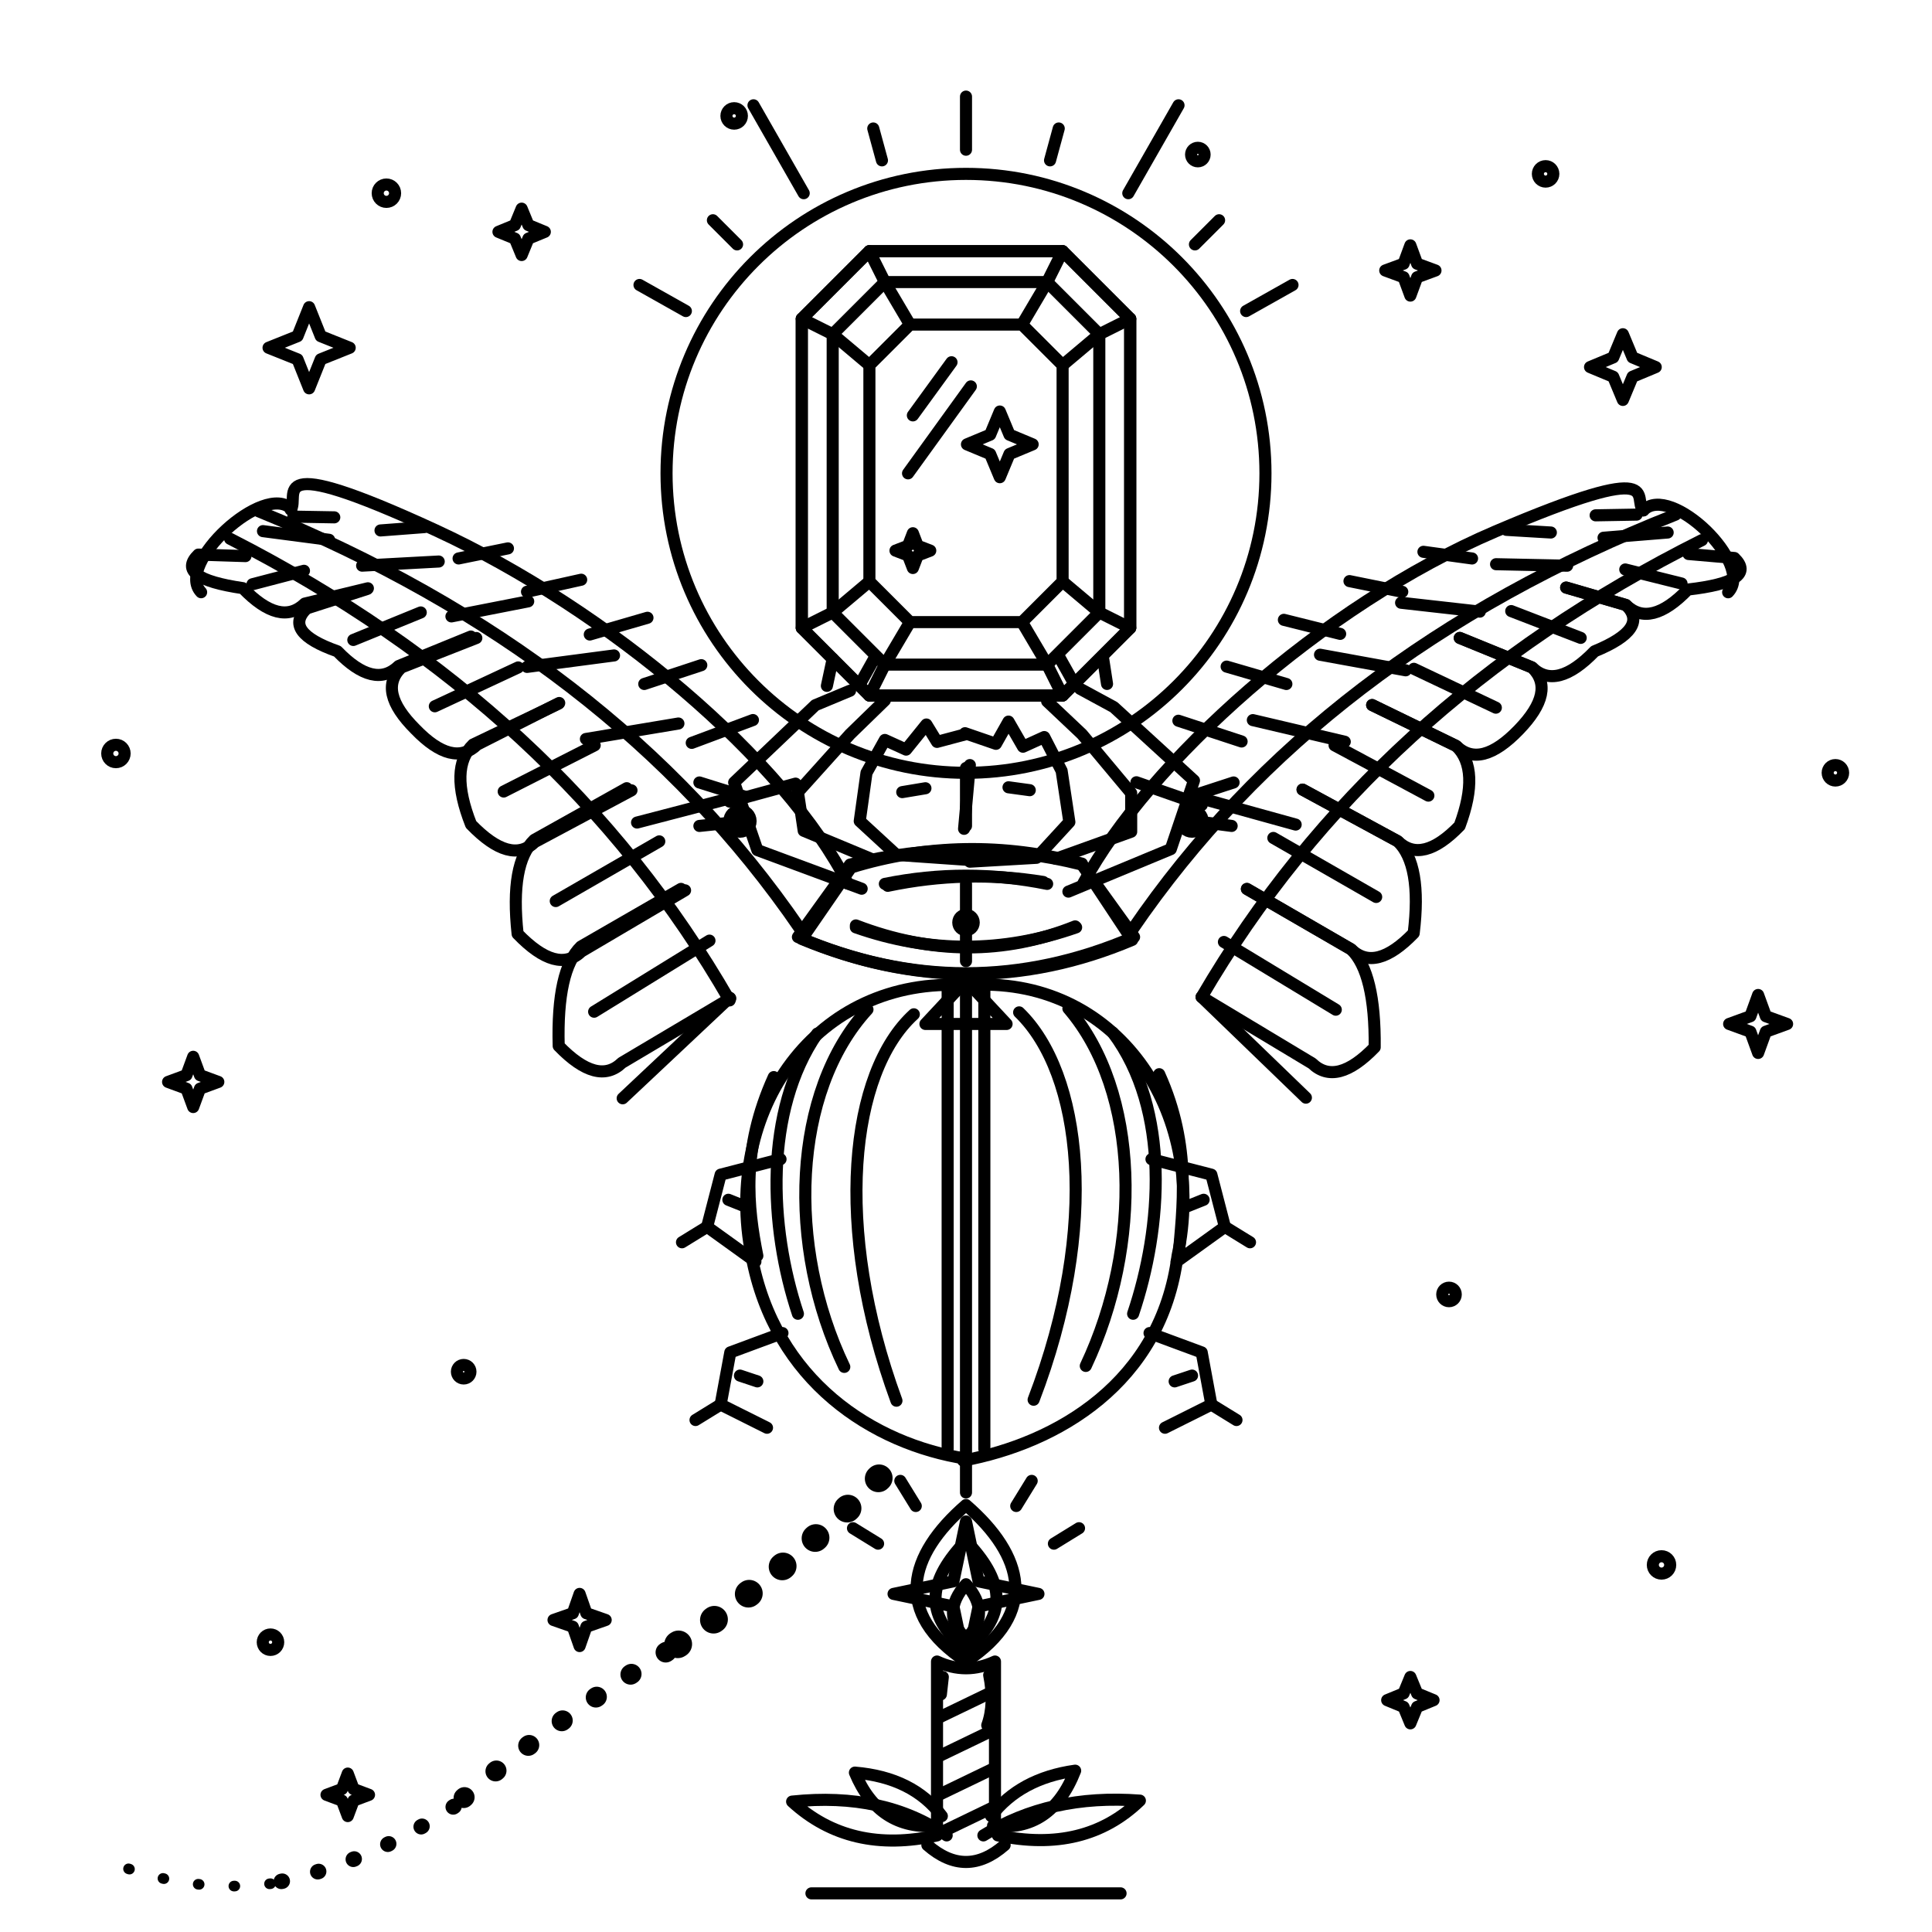
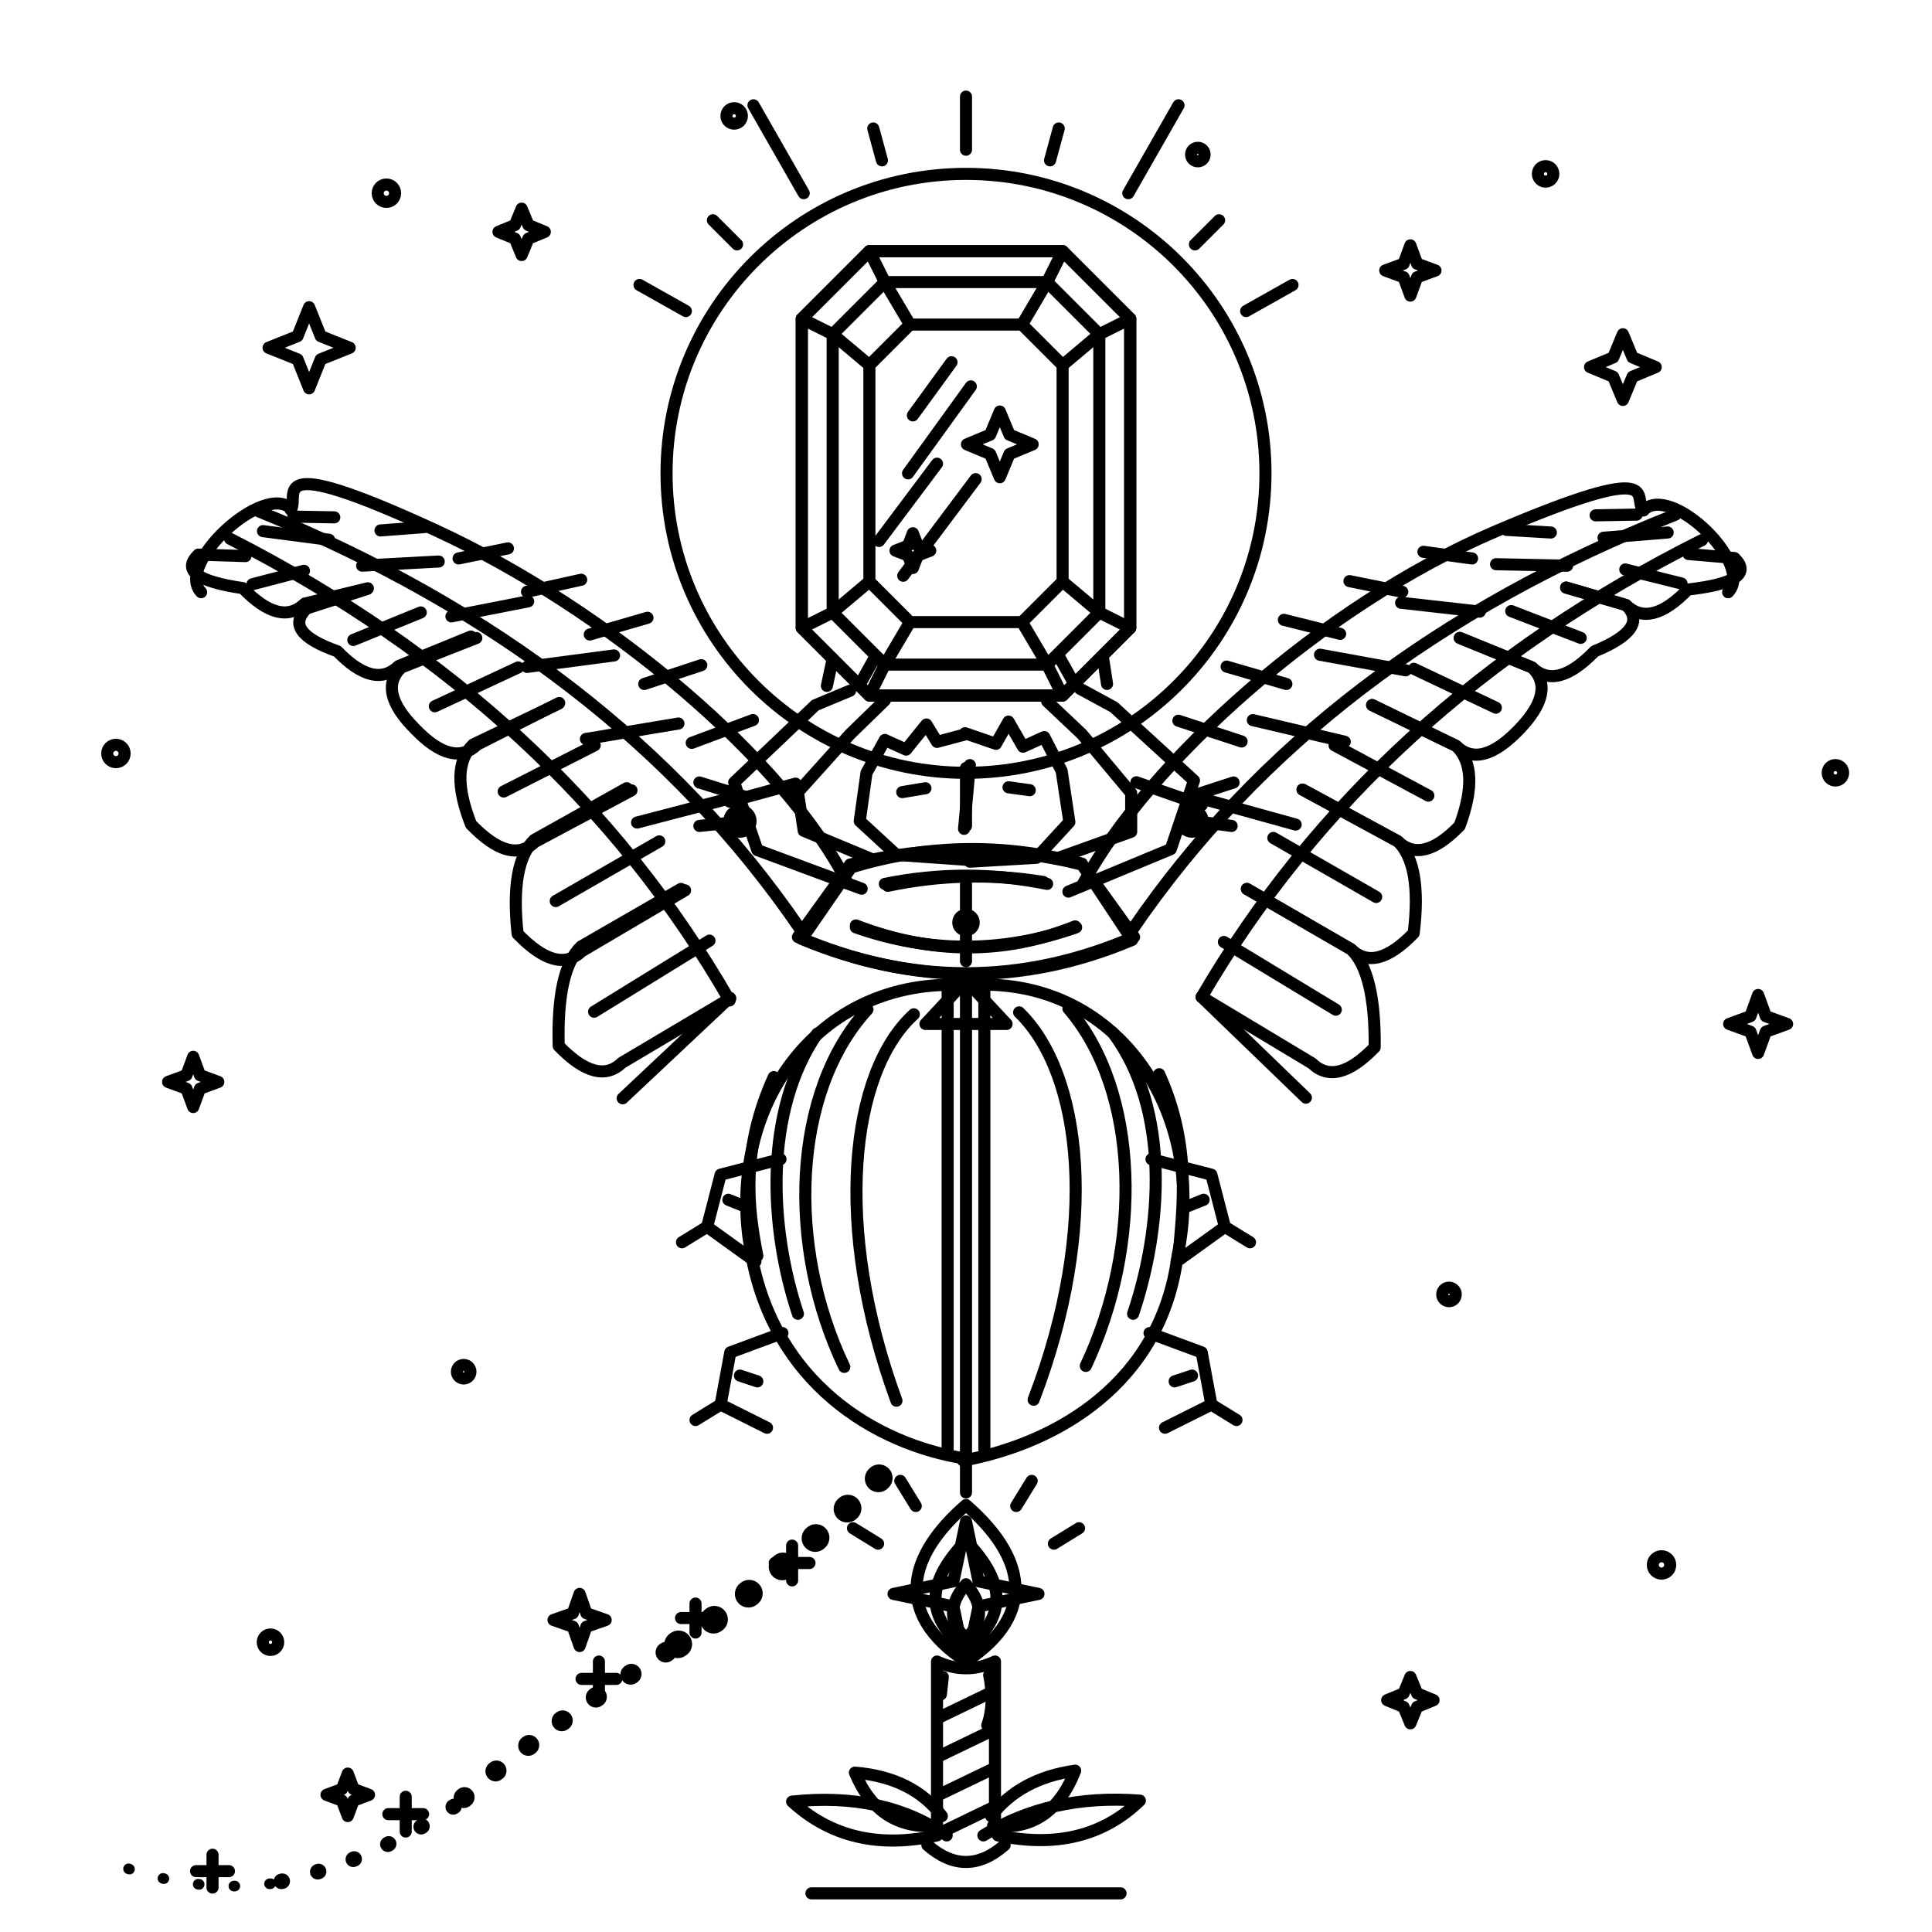
<svg xmlns="http://www.w3.org/2000/svg" viewBox="0 0 200 200" fill="none" stroke="currentColor" stroke-width="1.25" stroke-linecap="round" stroke-linejoin="round">
  <g transform="translate(0 -7)">
    <g class="lv-pulse">
      <circle pathLength="1" class="fine soft" cx="100" cy="56" r="31" />
      <path pathLength="1" class="fine" d="M71 39.2L66.2 36.5" />
      <path pathLength="1" class="fine" d="M76.3 32.3L73.8 29.8" />
      <path pathLength="1" d="M83.2 27L78 17.9" />
      <path pathLength="1" class="fine" d="M91.3 23.6L90.4 20.3" />
      <path pathLength="1" class="fine" d="M100 22.5L100 17" />
      <path pathLength="1" class="fine" d="M108.7 23.6L109.6 20.3" />
      <path pathLength="1" d="M116.8 27L122 17.9" />
      <path pathLength="1" class="fine" d="M123.7 32.3L126.2 29.8" />
      <path pathLength="1" class="fine" d="M129 39.2L133.8 36.5" />
    </g>
    <g class="gx-i12-wr">
      <g transform="rotate(-46 119 105)">
        <g class="lv-i12-flapr">
-           <path pathLength="1" d="M119 95.5C132.6 91.7 156.8 93.3 174.8 100.9S187 108.7 187 110.4" />
-           <path pathLength="1" d="M187 110.4C191 110.4 191 122.6 187 122.6" />
-           <path pathLength="1" class="fine" d="M119 102.5Q153 96.7 189 113.1" />
-           <path pathLength="1" class="fine" d="M119 112.5Q153 104.2 189 116.9" />
-           <path pathLength="1" class="fine" d="M130.3 92.2L133.3 98.7" />
-           <path pathLength="1" class="fine" d="M137.9 90.9L140.9 97.1" />
-           <path pathLength="1" class="fine" d="M145.4 90.6L148.4 96.3" />
-           <path pathLength="1" class="fine" d="M153 91.5L156 96.7" />
-           <path pathLength="1" class="fine" d="M160.6 93.6L163.6 98.3" />
-           <path pathLength="1" class="fine" d="M168.1 97L171.1 101.1" />
-           <path pathLength="1" class="fine" d="M175.7 101.6L178.7 105.1" />
-           <path pathLength="1" class="fine" d="M183.2 107.2L186.2 110.2" />
-           <path pathLength="1" class="fine" d="M133.6 97.9L138.6 107.1" />
-           <path pathLength="1" class="fine" d="M143.3 96.4L148.3 104.8" />
-           <path pathLength="1" class="fine" d="M153 96.7L158 104.2" />
-           <path pathLength="1" class="fine" d="M162.7 99L167.7 105.5" />
-           <path pathLength="1" class="fine" d="M172.4 103.3L177.4 108.7" />
-           <path pathLength="1" class="fine" d="M182.1 109.4L187.1 113.8" />
-           <path pathLength="1" d="M119 112.5L119 127.5" />
-           <path pathLength="1" d="M119 112.5L122 125.5Q122 129 127.7 129Q133.3 123.7 133.3 120.2L130.3 108.1" />
-           <path pathLength="1" class="fine" d="M124.7 110.2L127.7 123.4" />
-           <path pathLength="1" d="M130.3 108.1L133.3 120.2Q133.3 123.7 139 123.7Q144.7 119.4 144.7 115.9L141.7 105.1" />
-           <path pathLength="1" class="fine" d="M136 106.4L139 118.3" />
-           <path pathLength="1" d="M141.7 105.1L144.7 115.9Q144.7 119.4 150.3 119.4Q156 116.9 156 113.4L153 104.2" />
-           <path pathLength="1" class="fine" d="M147.3 104.3L150.3 114.9" />
-           <path pathLength="1" d="M153 104.2L156 113.4Q156 116.9 161.7 116.9Q167.3 116.9 167.3 113.4L164.3 105.9" />
-           <path pathLength="1" class="fine" d="M158.7 104.7L161.7 113.6" />
-           <path pathLength="1" d="M164.3 105.9L167.3 113.4Q167.3 116.9 173 116.9Q178.7 119.4 178.7 115.9L175.7 110.2" />
-           <path pathLength="1" class="fine" d="M170 107.8L173 114.9" />
-           <path pathLength="1" d="M175.7 110.2L178.7 115.9Q178.7 119.4 184.3 119.4Q190 124.1 190 120.6L187 116.9" />
-           <path pathLength="1" class="fine" d="M181.3 113.3L184.3 118.5" />
+           <g class="tp-i12-wr">
+             <path pathLength="1" d="M119 95.5C132.6 91.7 156.8 93.3 174.8 100.9S187 108.7 187 110.4" />
+             <path pathLength="1" d="M187 110.4C191 110.4 191 122.6 187 122.6" />
+             <path pathLength="1" class="fine" d="M119 102.5Q153 96.7 189 113.1" />
+             <path pathLength="1" class="fine" d="M119 112.5Q153 104.2 189 116.9" />
+             <path pathLength="1" class="fine" d="M130.3 92.2L133.3 98.7" />
+             <path pathLength="1" class="fine" d="M137.9 90.9L140.9 97.1" />
+             <path pathLength="1" class="fine" d="M145.4 90.6L148.4 96.3" />
+             <path pathLength="1" class="fine" d="M153 91.5L156 96.7" />
+             <path pathLength="1" class="fine" d="M160.6 93.6L163.6 98.3" />
+             <path pathLength="1" class="fine" d="M168.1 97L171.1 101.1" />
+             <path pathLength="1" class="fine" d="M175.7 101.6L178.7 105.1" />
+             <path pathLength="1" class="fine" d="M183.2 107.2L186.2 110.2" />
+             <path pathLength="1" class="fine" d="M133.6 97.9L138.6 107.1" />
+             <path pathLength="1" class="fine" d="M143.3 96.4L148.3 104.8" />
+             <path pathLength="1" class="fine" d="M153 96.7L158 104.2" />
+             <path pathLength="1" class="fine" d="M162.7 99L167.7 105.5" />
+             <path pathLength="1" class="fine" d="M172.4 103.3L177.4 108.7" />
+             <path pathLength="1" class="fine" d="M182.1 109.4L187.1 113.8" />
+             <path pathLength="1" d="M119 112.5L119 127.5" />
+             <path pathLength="1" d="M119 112.5L122 125.5Q122 129 127.7 129Q133.3 123.7 133.3 120.2L130.3 108.1" />
+             <path pathLength="1" class="fine" d="M124.7 110.2L127.7 123.4" />
+             <path pathLength="1" d="M130.3 108.1L133.3 120.2Q133.3 123.7 139 123.7Q144.7 119.4 144.7 115.9L141.7 105.1" />
+             <path pathLength="1" class="fine" d="M136 106.4L139 118.3" />
+             <path pathLength="1" d="M141.7 105.1L144.7 115.9Q144.7 119.4 150.3 119.4Q156 116.9 156 113.4L153 104.2" />
+             <path pathLength="1" class="fine" d="M147.3 104.3L150.3 114.9" />
+             <path pathLength="1" d="M153 104.2L156 113.4Q156 116.9 161.7 116.9Q167.3 116.9 167.3 113.4L164.3 105.9" />
+             <path pathLength="1" class="fine" d="M158.7 104.7L161.7 113.6" />
+             <path pathLength="1" d="M164.3 105.9L167.3 113.4Q167.3 116.9 173 116.9Q178.7 119.4 178.7 115.9L175.7 110.2" />
+             <path pathLength="1" class="fine" d="M170 107.8L173 114.9" />
+             <path pathLength="1" d="M175.7 110.2L178.7 115.9Q178.7 119.4 184.3 119.4Q190 124.1 190 120.6L187 116.9" />
+             <path pathLength="1" class="fine" d="M181.3 113.3L184.3 118.5" />
+           </g>
        </g>
      </g>
    </g>
    <g class="gx-i12-wl">
      <g transform="rotate(46 81 105)">
        <g class="lv-i12-flapl">
-           <path pathLength="1" d="M81 95.6C67.4 91.4 43.5 93.7 25 100.9S12.8 108.5 13.1 110.2" />
-           <path pathLength="1" d="M13.1 110.1C9.1 110.1 8.8 122.8 12.8 122.8" />
-           <path pathLength="1" class="fine" d="M80.9 102.4Q47.1 96.7 10.9 112.7" />
-           <path pathLength="1" class="fine" d="M81.2 112.8Q47.3 104.3 10.9 116.8" />
-           <path pathLength="1" class="fine" d="M69.8 92.3L66.4 98.5" />
-           <path pathLength="1" class="fine" d="M62 90.9L59.3 97.1" />
-           <path pathLength="1" class="fine" d="M54.2 90.8L51.5 96.4" />
-           <path pathLength="1" class="fine" d="M46.8 91.4L43.9 96.9" />
-           <path pathLength="1" class="fine" d="M39.2 93.6L36.2 98.5" />
-           <path pathLength="1" class="fine" d="M31.6 96.8L28.8 101.2" />
-           <path pathLength="1" class="fine" d="M24 101.5L21.1 105" />
-           <path pathLength="1" class="fine" d="M16.8 107.5L13.8 110.5" />
-           <path pathLength="1" class="fine" d="M66.2 98.2L61.3 106.9" />
-           <path pathLength="1" class="fine" d="M56.9 96.7L51.4 104.7" />
-           <path pathLength="1" class="fine" d="M47.2 96.6L41.8 103.9" />
-           <path pathLength="1" class="fine" d="M37 99.1L32.6 105.9" />
-           <path pathLength="1" class="fine" d="M27.6 102.9L22.4 108.9" />
-           <path pathLength="1" class="fine" d="M18.1 109.5L12.7 113.8" />
-           <path pathLength="1" d="M81 112.6L80.8 127.8" />
-           <path pathLength="1" d="M81.1 112.6L78.1 125.3Q78.1 128.8 72.3 128.8Q66.5 123.5 66.5 120L69.4 108.4" />
-           <path pathLength="1" class="fine" d="M75.3 110L72.3 123.7" />
-           <path pathLength="1" d="M69.8 108.2L66.9 120.3Q66.9 123.8 61 123.8Q55.2 119.3 55.2 115.8L58 105.2" />
-           <path pathLength="1" class="fine" d="M64.3 106.6L61.3 118.6" />
-           <path pathLength="1" d="M58.5 105L55.4 115.9Q55.4 119.4 49.5 119.4Q43.7 117 43.7 113.5L46.8 104.2" />
-           <path pathLength="1" class="fine" d="M52.5 104.5L49.4 114.6" />
-           <path pathLength="1" d="M46.8 104.1L44 113.2Q44 116.7 38.4 116.7Q32.8 116.8 32.8 113.3L36 105.6" />
-           <path pathLength="1" class="fine" d="M41.2 104.6L38.1 113.6" />
-           <path pathLength="1" d="M35.5 105.9L32.5 113.4Q32.5 116.9 27 116.9Q21.6 119.6 21.6 116.1L24.5 110.2" />
-           <path pathLength="1" class="fine" d="M30.1 107.9L27.3 114.9" />
-           <path pathLength="1" d="M24.5 110.1L21.1 115.9Q21.1 119.4 15.5 119.4Q9.8 123.8 9.8 120.3L13.3 116.9" />
-           <path pathLength="1" class="fine" d="M18.6 113.6L15.9 118.4" />
+           <g class="tp-i12-wl">
+             <path pathLength="1" d="M81 95.6C67.4 91.4 43.5 93.7 25 100.9S12.8 108.5 13.1 110.2" />
+             <path pathLength="1" d="M13.1 110.1C9.1 110.1 8.8 122.8 12.8 122.8" />
+             <path pathLength="1" class="fine" d="M80.9 102.4Q47.1 96.7 10.9 112.7" />
+             <path pathLength="1" class="fine" d="M81.2 112.8Q47.3 104.3 10.9 116.8" />
+             <path pathLength="1" class="fine" d="M69.8 92.3L66.4 98.5" />
+             <path pathLength="1" class="fine" d="M62 90.9L59.3 97.1" />
+             <path pathLength="1" class="fine" d="M54.2 90.8L51.5 96.4" />
+             <path pathLength="1" class="fine" d="M46.8 91.4L43.9 96.9" />
+             <path pathLength="1" class="fine" d="M39.2 93.6L36.2 98.5" />
+             <path pathLength="1" class="fine" d="M31.6 96.8L28.8 101.2" />
+             <path pathLength="1" class="fine" d="M24 101.5L21.1 105" />
+             <path pathLength="1" class="fine" d="M16.8 107.5L13.8 110.5" />
+             <path pathLength="1" class="fine" d="M66.2 98.2L61.3 106.9" />
+             <path pathLength="1" class="fine" d="M56.9 96.7L51.4 104.7" />
+             <path pathLength="1" class="fine" d="M47.2 96.6L41.8 103.9" />
+             <path pathLength="1" class="fine" d="M37 99.1L32.6 105.9" />
+             <path pathLength="1" class="fine" d="M27.6 102.9L22.4 108.9" />
+             <path pathLength="1" class="fine" d="M18.1 109.5L12.7 113.8" />
+             <path pathLength="1" d="M81 112.6L80.8 127.8" />
+             <path pathLength="1" d="M81.1 112.6L78.1 125.3Q78.1 128.8 72.3 128.8Q66.5 123.5 66.5 120L69.4 108.4" />
+             <path pathLength="1" class="fine" d="M75.3 110L72.3 123.7" />
+             <path pathLength="1" d="M69.8 108.2L66.9 120.3Q66.9 123.8 61 123.8Q55.2 119.3 55.2 115.8L58 105.2" />
+             <path pathLength="1" class="fine" d="M64.3 106.6L61.3 118.6" />
+             <path pathLength="1" d="M58.5 105L55.4 115.9Q55.4 119.4 49.5 119.4Q43.7 117 43.7 113.5L46.8 104.2" />
+             <path pathLength="1" class="fine" d="M52.5 104.5L49.4 114.6" />
+             <path pathLength="1" d="M46.8 104.1L44 113.2Q44 116.7 38.4 116.7Q32.8 116.8 32.8 113.3L36 105.6" />
+             <path pathLength="1" class="fine" d="M41.2 104.6L38.1 113.6" />
+             <path pathLength="1" d="M35.5 105.9L32.5 113.4Q32.5 116.9 27 116.9Q21.6 119.6 21.6 116.1L24.5 110.2" />
+             <path pathLength="1" class="fine" d="M30.1 107.9L27.3 114.9" />
+             <path pathLength="1" d="M24.5 110.1L21.1 115.9Q21.1 119.4 15.5 119.4Q9.8 123.8 9.8 120.3L13.3 116.9" />
+             <path pathLength="1" class="fine" d="M18.6 113.6L15.9 118.4" />
+           </g>
        </g>
      </g>
    </g>
    <path pathLength="1" d="M80.8 127L74.6 128.6 73.2 134L78.2 137.6" />
    <path pathLength="1" d="M119.2 127L125.4 128.6 126.8 134L121.8 137.6" />
    <path pathLength="1" class="fine" d="M73.2 134L70.6 135.6M75.4 131.2L77.4 132" />
    <path pathLength="1" class="fine" d="M126.8 134L129.4 135.6M124.6 131.2L122.6 132" />
    <path pathLength="1" d="M81 145L75.6 147L74.6 152.4L79.4 154.8" />
    <path pathLength="1" d="M119 145L124.4 147L125.4 152.4L120.6 154.8" />
    <path pathLength="1" class="fine" d="M74.6 152.4L72 154M76.6 149.4L78.4 150" />
    <path pathLength="1" class="fine" d="M125.4 152.4L128 154M123.4 149.4L121.6 150" />
    <path pathLength="1" d="M89.2 99L78.4 95 76 88 84.4 80L88 78.5" />
    <path pathLength="1" d="M110.6 99.3L121.2 94.9 123.6 87.8 115.3 80.2L111.8 78.3" />
    <path pathLength="1" d="M90.4 96L83.2 93 82.6 89 88 83L91.6 79.5" />
    <path pathLength="1" d="M109.3 95.9L117.1 93.1 117.1 89.1 112 83L108.4 79.6" />
    <path pathLength="1" class="fine" d="M77.2 89.5L72.4 88M77.2 92L72.4 92.5" />
    <path pathLength="1" class="fine" d="M123.1 89.5L127.7 88M122.9 91.9L127.5 92.5" />
    <path pathLength="1" class="fine" d="M85.6 78L86.2 75.2M89.2 77.5L90.6 75" />
    <path pathLength="1" class="fine" d="M114.6 77.8L114.2 75.2M111.1 77.6L109.7 75.1" />
    <circle pathLength="1" class="fine" cx="76.6" cy="92" r="1.1" />
    <circle pathLength="1" class="fine" cx="123.4" cy="92" r="1.1" />
    <path pathLength="1" d="M100 83L97 83.8 95.9 82L93.8 84.6L91.6 83.6 89.7 87 89 92L92.8 95.5 100 96" />
    <path pathLength="1" d="M99.9 82.9L103.1 84 104.4 81.7L105.9 84.3L108.1 83.3 109.9 86.8 110.7 92.1L107.3 95.8 100.4 96.2" />
    <path pathLength="1" class="fine" d="M100 86.5L100 92.5" />
    <path pathLength="1" class="fine" d="M100.4 86.2L99.8 92.8" />
    <path pathLength="1" class="fine" d="M93.4 89L95.8 88.6" />
    <path pathLength="1" class="fine" d="M106.6 88.8L104.4 88.5" />
    <path pathLength="1" d="M88 96.5Q100 93.5 112 96.5L117.4 104Q100 111.5 82.6 104L88 96.5" />
    <path pathLength="1" d="M112 96.4Q99.8 93.2 88.1 96.8L83 104.2Q100.4 111.4 117.2 104.3L112.1 96.6" />
    <path pathLength="1" class="fine" d="M91.6 98.5Q100 96.8 108.4 98.5M88.6 103Q100 107 111.4 103" />
    <path pathLength="1" class="fine" d="M108 98.3Q100 97 91.9 98.7M111.3 102.9Q100.3 107.3 88.6 102.8" />
    <path pathLength="1" class="fine" d="M100 98.5L100 106.5" />
    <path pathLength="1" d="M100 109C84.4 108 74.8 122 77.8 137C80.2 150 90.4 156.5 100 158" />
    <path pathLength="1" d="M100.1 109C115.5 107.8 125.1 122.1 121.9 137C120.2 150.2 109.4 156.4 99.7 158.2" />
    <path pathLength="1" d="M100 108L100 158" />
    <path pathLength="1" class="fine" d="M98.1 109L98.1 157" />
    <path pathLength="1" class="fine" d="M101.9 109L101.9 157" />
    <path pathLength="1" class="fine" d="M94.6 112C88 118 86.2 134 92.8 152" />
    <path pathLength="1" class="fine" d="M105.5 111.8C112 118.1 113.9 133.9 107 151.9" />
    <path pathLength="1" class="fine" d="M89.8 111.5C82 120 81.4 136 87.4 148.5" />
    <path pathLength="1" class="fine" d="M110.6 111.4C118 120 118.3 135.9 112.4 148.4" />
    <path pathLength="1" class="fine" d="M84.6 114C79.1 122 79.6 134 82.6 143" />
    <path pathLength="1" class="fine" d="M115.2 113.9C121.2 121.9 120.3 134.1 117.3 143" />
    <path pathLength="1" class="fine soft" d="M80.1 118.5C76.7 126 77.4 132 78.4 137" />
    <path pathLength="1" class="fine soft" d="M120 118.2C123.4 125.7 122.4 132.2 122 137.1" />
    <path pathLength="1" d="M100 108.5L95.8 113L104.2 113Z" />
    <circle pathLength="1" class="fine" cx="100" cy="102.5" r="0.8" />
    <path pathLength="1" class="fill-emerald" d="M90 33L110 33L117 40L117 72L110 79L90 79L83 72L83 40Z" />
    <path pathLength="1" class="emerald" d="M90 33L110 33L117 40L117 72L110 79L90 79L83 72L83 40Z" />
    <path pathLength="1" class="emerald fine" d="M91.6 36.2L108.4 36.2L113.8 41.6L113.8 70.4L108.4 75.8L91.6 75.8L86.2 70.4L86.2 41.6Z" />
    <path pathLength="1" class="emerald" d="M94.2 40.6L105.8 40.6L110 44.8L110 67.2L105.8 71.4L94.2 71.4L90 67.2L90 44.8Z" />
    <path pathLength="1" class="emerald fine" d="M91.6 36.2L94.2 40.6" />
    <path pathLength="1" class="emerald fine" d="M90 33L91.6 36.2" />
    <path pathLength="1" class="emerald fine" d="M108.4 36.2L105.8 40.6" />
    <path pathLength="1" class="emerald fine" d="M110 33L108.4 36.2" />
    <path pathLength="1" class="emerald fine" d="M113.8 41.6L110 44.8" />
    <path pathLength="1" class="emerald fine" d="M117 40L113.8 41.6" />
    <path pathLength="1" class="emerald fine" d="M113.8 70.4L110 67.2" />
    <path pathLength="1" class="emerald fine" d="M117 72L113.8 70.4" />
    <path pathLength="1" class="emerald fine" d="M108.4 75.8L105.8 71.4" />
    <path pathLength="1" class="emerald fine" d="M110 79L108.4 75.8" />
    <path pathLength="1" class="emerald fine" d="M91.6 75.8L94.2 71.4" />
    <path pathLength="1" class="emerald fine" d="M90 79L91.6 75.8" />
    <path pathLength="1" class="emerald fine" d="M86.2 70.4L90 67.2" />
    <path pathLength="1" class="emerald fine" d="M83 72L86.2 70.4" />
    <path pathLength="1" class="emerald fine" d="M86.2 41.6L90 44.8" />
    <path pathLength="1" class="emerald fine" d="M83 40L86.2 41.6" />
    <path pathLength="1" class="lv-twinkle emerald fine" d="M94.5 50L98.5 44.5M94 56L100.5 47" />
    <path pathLength="1" class="lv-sparkle emerald" d="M103.5 49.6L104.5 52L106.9 53L104.5 54L103.5 56.4L102.5 54L100.1 53L102.5 52Z" />
    <path pathLength="1" class="lv-sparkle emerald fine" d="M94.5 62.2L95 63.5L96.3 64L95 64.5L94.5 65.8L94 64.5L92.7 64L94 63.5Z" />
+     <path class="emerald lv-i12-shine" d="M91 63L97 55M93.5 66.6L101 56.6" />
  </g>
  <path pathLength="1" d="M97 172L97 189M103 172L103 189M97 172Q100 173.4 103 172" />
  <path pathLength="1" class="fine" d="M97.2 177.8L102.8 175.1" />
  <path pathLength="1" class="fine" d="M97.2 181.8L102.8 179.1" />
  <path pathLength="1" class="fine" d="M97.2 185.8L102.8 183.1" />
  <path pathLength="1" class="fine" d="M97.2 189.8L102.8 187.1" />
  <path pathLength="1" class="fine" d="M100 170.8L100 172.6M102.4 173.4Q103 176.4 102.2 178.6M97.6 173.6L97.4 175.4" />
  <g class="gx-i12-flame">
-     <g class="lv-flicker">
+     <g class="lv-flicker lv-i12-fl">
      <path pathLength="1" d="M100 159.5C103.8 163.5 104.6 167 100 170.8C95.4 167 96.2 163.5 100 159.5" />
      <path pathLength="1" class="fine" d="M100 155.8C106 161 107.6 167 100 172C92.4 167 94 161 100 155.8" />
      <path pathLength="1" class="fill-accent" d="M100 164C101.8 166 101.8 168 100 169.6C98.2 168 98.2 166 100 164" />
    </g>
  </g>
  <path class="gx-i12-spark accent" d="M100 157.5L101.3 163.7L107.5 165L101.3 166.3L100 172.5L98.7 166.3L92.5 165L98.7 163.7Z" />
  <g class="lv-twinkle">
    <path pathLength="1" class="fine soft" d="M90.9 159.8L88.3 158.2" />
    <path pathLength="1" class="fine soft" d="M94.8 155.9L93.2 153.3" />
    <path pathLength="1" class="fine soft" d="M100 154.5L100 151.5" />
    <path pathLength="1" class="fine soft" d="M105.2 155.9L106.8 153.3" />
    <path pathLength="1" class="fine soft" d="M109.1 159.8L111.7 158.2" />
  </g>
  <path pathLength="1" d="M97 189Q91 189.5 88.5 183.5Q94.5 184 97.5 188" />
  <path pathLength="1" d="M102.8 189Q108.8 189.7 111.3 183.3Q105.6 184.1 102.6 188" />
  <path pathLength="1" d="M97 190Q88 192 82 186.5Q91.5 185.5 98 190" />
  <path pathLength="1" d="M103.3 190Q112.3 191.9 118 186.4Q108.7 185.7 101.8 190" />
  <path pathLength="1" d="M96 191Q100 194.5 104 191" />
  <path pathLength="1" class="fine soft" d="M84 196L116 196" />
  <path class="lv-sparkle" pathLength="1" d="M32 31.8L33.2 34.8L36.2 36L33.2 37.2L32 40.2L30.8 37.2L27.8 36L30.8 34.8Z" />
  <path class="lv-sparkle" pathLength="1" d="M168 34.6L169 37L171.4 38L169 39L168 41.4L167 39L164.6 38L167 37Z" />
  <path pathLength="1" class="lv-sparkle fine" d="M20 109.4L20.7 111.3L22.6 112L20.7 112.7L20 114.6L19.3 112.7L17.4 112L19.3 111.3Z" />
  <path pathLength="1" class="lv-sparkle fine" d="M182 103L182.8 105.2L185 106L182.8 106.8L182 109L181.2 106.8L179 106L181.2 105.2Z" />
  <path pathLength="1" class="lv-sparkle emerald" d="M146 25.4L146.7 27.3L148.6 28L146.7 28.7L146 30.6L145.3 28.7L143.4 28L145.3 27.3Z" />
  <path pathLength="1" class="lv-sparkle fine" d="M54 21.6L54.7 23.3L56.4 24L54.7 24.7L54 26.4L53.3 24.7L51.6 24L53.3 23.3Z" />
  <path pathLength="1" class="lv-sparkle fine" d="M146 173.6L146.7 175.3L148.4 176L146.7 176.7L146 178.4L145.3 176.7L143.6 176L145.3 175.3Z" />
-   <path class="lv-twinkle" stroke-width="2.8" stroke-dasharray="0.1 4.4" d="M91 153Q80 164 69 171" />
-   <path class="lv-twinkle lv-r" stroke-width="2.1" stroke-dasharray="0.1 4.2" d="M69 171Q56 179 47 187" />
-   <path class="lv-twinkle" stroke-width="1.6" stroke-dasharray="0.1 3.8" d="M47 187Q38 193 28 195" />
-   <path class="lv-twinkle lv-r" stroke-width="1.1" stroke-dasharray="0.1 3.6" d="M28 195Q20 196 12 193" />
+   <path class="lv-i12-trail lv-twinkle" stroke-width="2.8" stroke-dasharray="0.1 4.4" d="M91 153Q80 164 69 171" />
+   <path class="lv-i12-trail lv-twinkle lv-r" stroke-width="2.1" stroke-dasharray="0.1 4.2" d="M69 171Q56 179 47 187" />
+   <path class="lv-i12-trail lv-twinkle" stroke-width="1.6" stroke-dasharray="0.1 3.8" d="M47 187Q38 193 28 195" />
+   <path class="lv-i12-trail lv-twinkle lv-r" stroke-width="1.1" stroke-dasharray="0.1 3.6" d="M28 195Q20 196 12 193" />
  <path class="lv-sparkle fine" d="M60 165L60.7 167L62.7 167.7L60.7 168.4L60 170.4L59.3 168.4L57.3 167.7L59.3 167Z" />
  <path class="lv-sparkle fine lv-r" d="M36 183.6L36.6 185.2L38.2 185.8L36.6 186.4L36 188L35.4 186.4L33.8 185.8L35.4 185.2Z" />
  <g class="lv-twinkle">
    <circle pathLength="1" class="fine" cx="40" cy="20" r="0.9" />
    <circle pathLength="1" class="fine" cx="160" cy="18" r="0.8" />
    <circle pathLength="1" class="fine" cx="12" cy="78" r="0.9" />
    <circle pathLength="1" class="fine" cx="190" cy="80" r="0.8" />
    <circle pathLength="1" class="fine" cx="28" cy="170" r="0.8" />
  </g>
  <g class="lv-twinkle lv-r">
    <circle pathLength="1" class="fine" cx="172" cy="162" r="0.9" />
    <circle pathLength="1" class="fine" cx="124" cy="16" r="0.7" />
    <circle pathLength="1" class="fine" cx="76" cy="12" r="0.8" />
    <circle pathLength="1" class="fine" cx="150" cy="134" r="0.7" />
    <circle pathLength="1" class="fine" cx="48" cy="142" r="0.7" />
  </g>
+   <g class="tp-i12-glints">
+     <path class="accent fine" d="M82 160l0 3.6M80.2 161.8l3.6 0M62 172l0 3.6M60.2 173.8l3.6 0M42 186l0 3.6M40.2 187.8l3.6 0M22 192l0 3.4M20.3 193.7l3.4 0M72 166l0 3M70.5 167.5l3 0" />
+   </g>
</svg>
